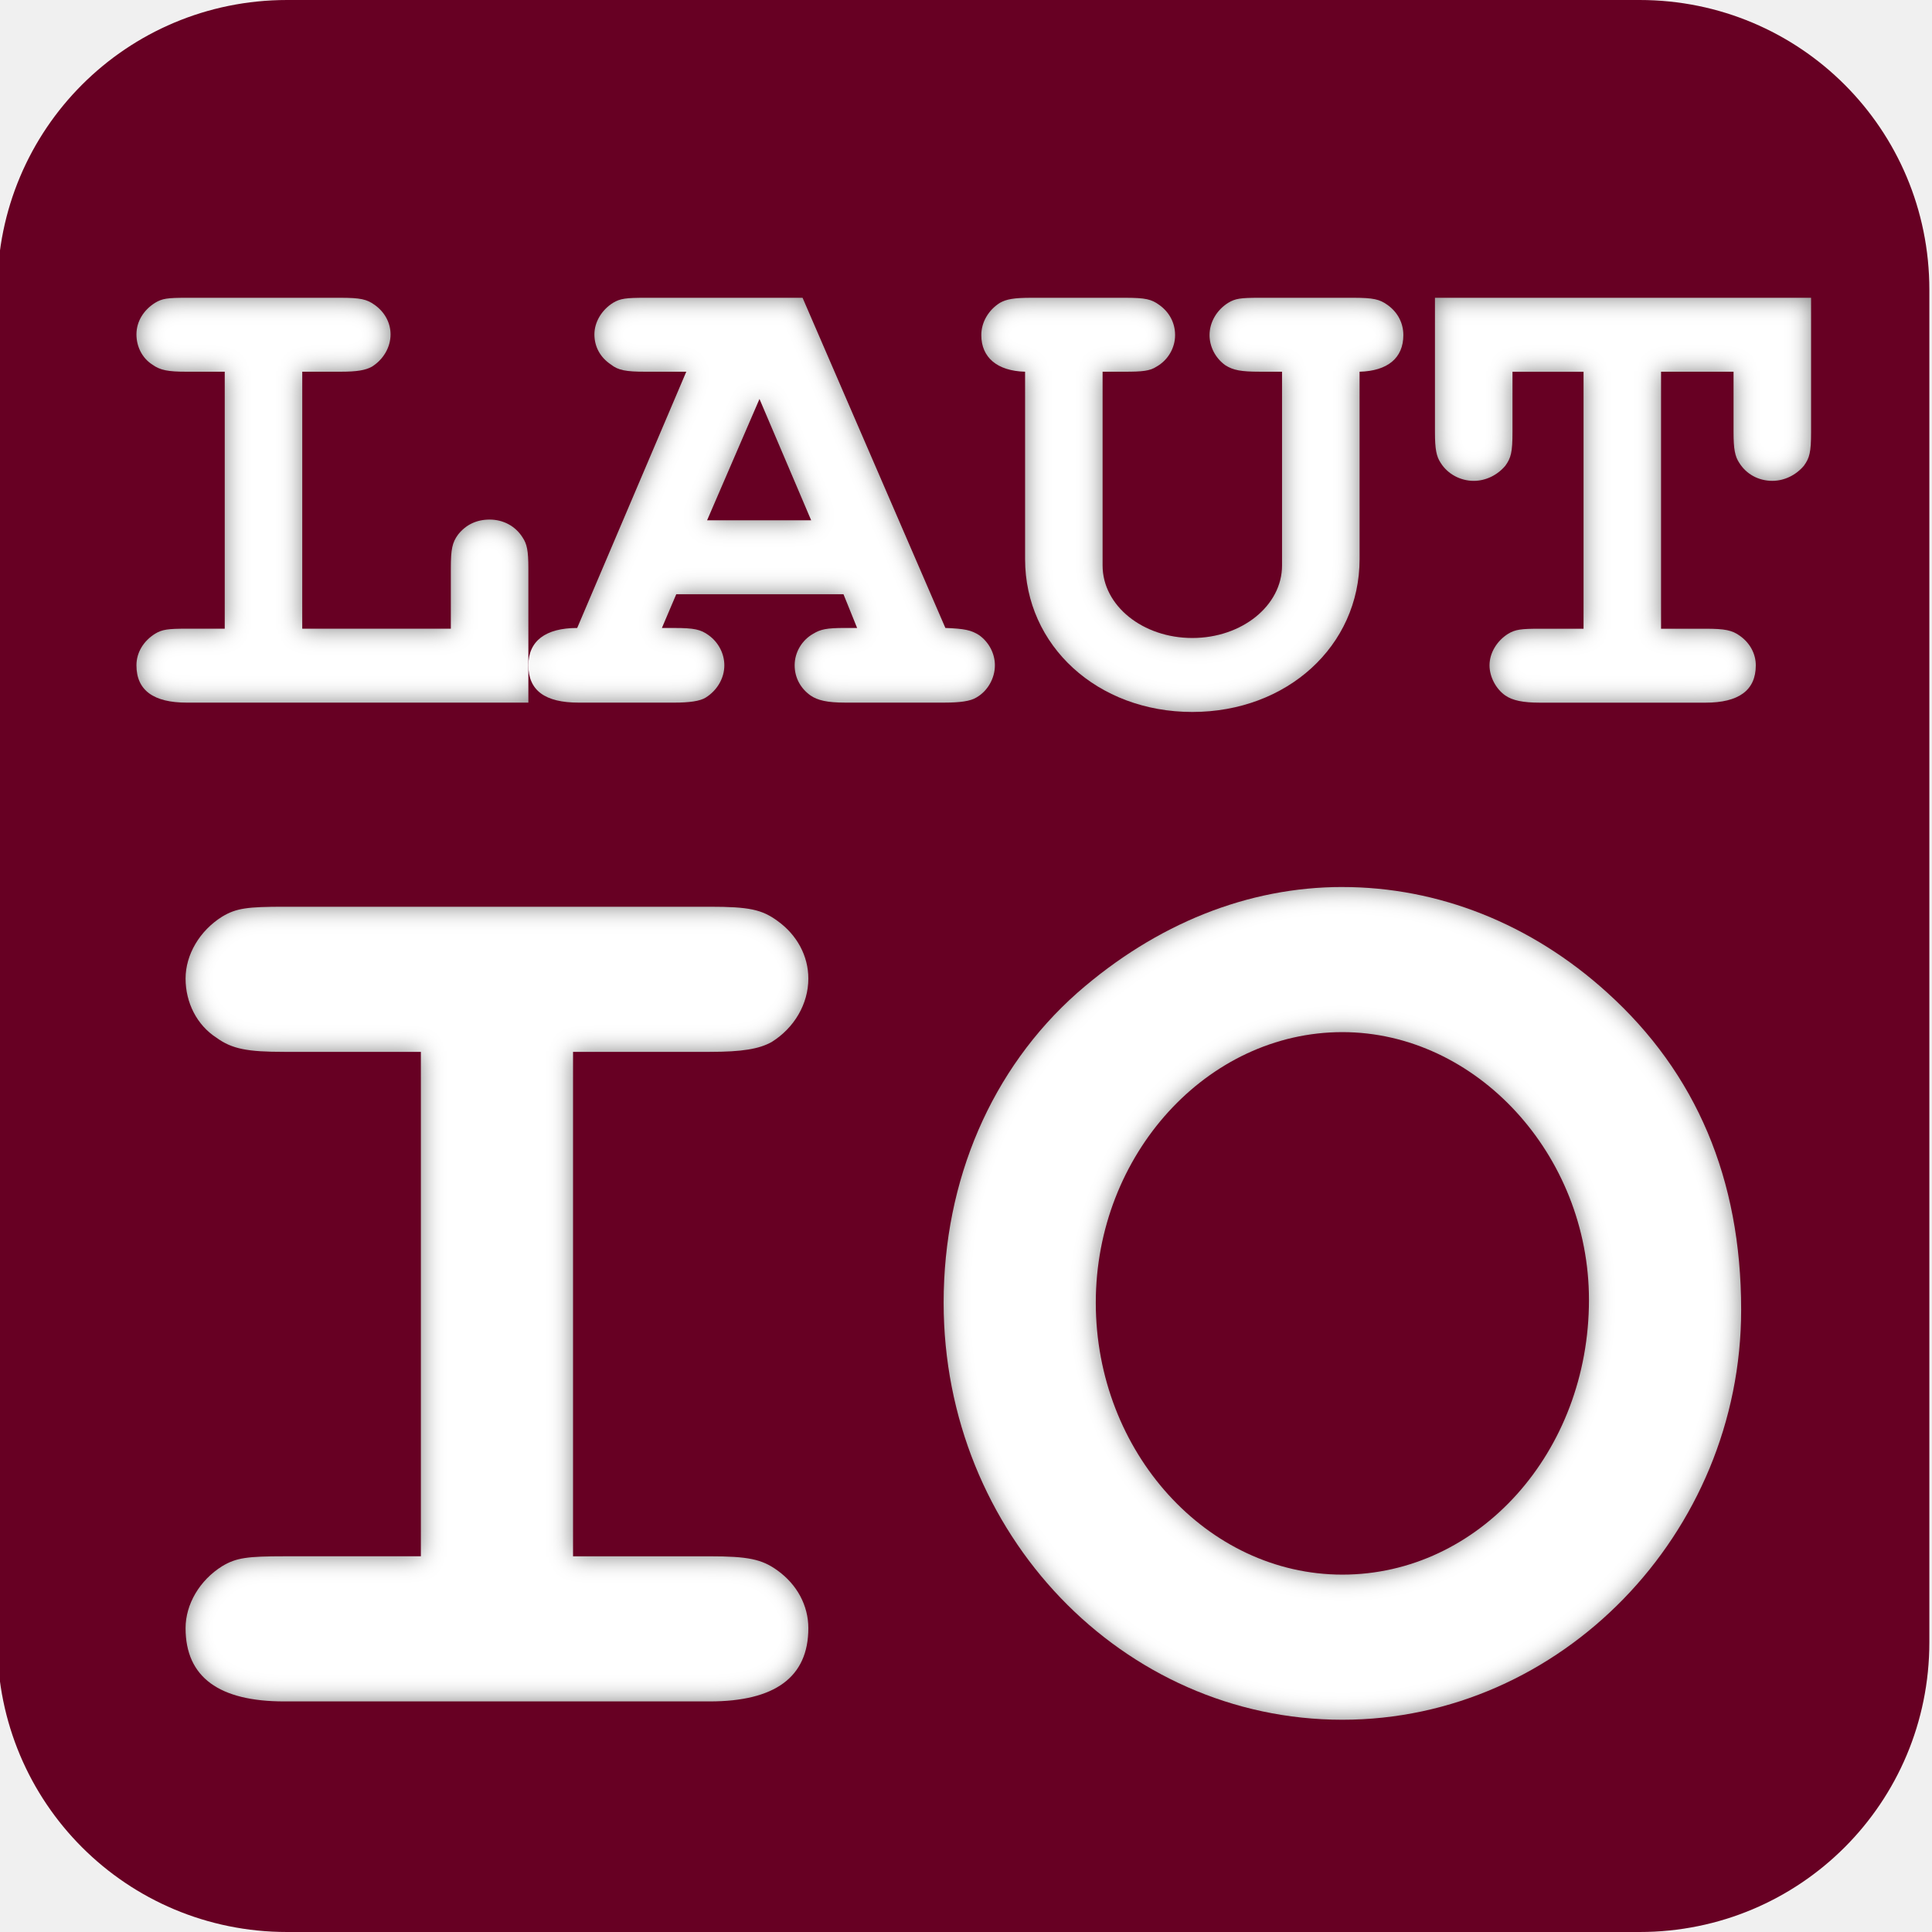
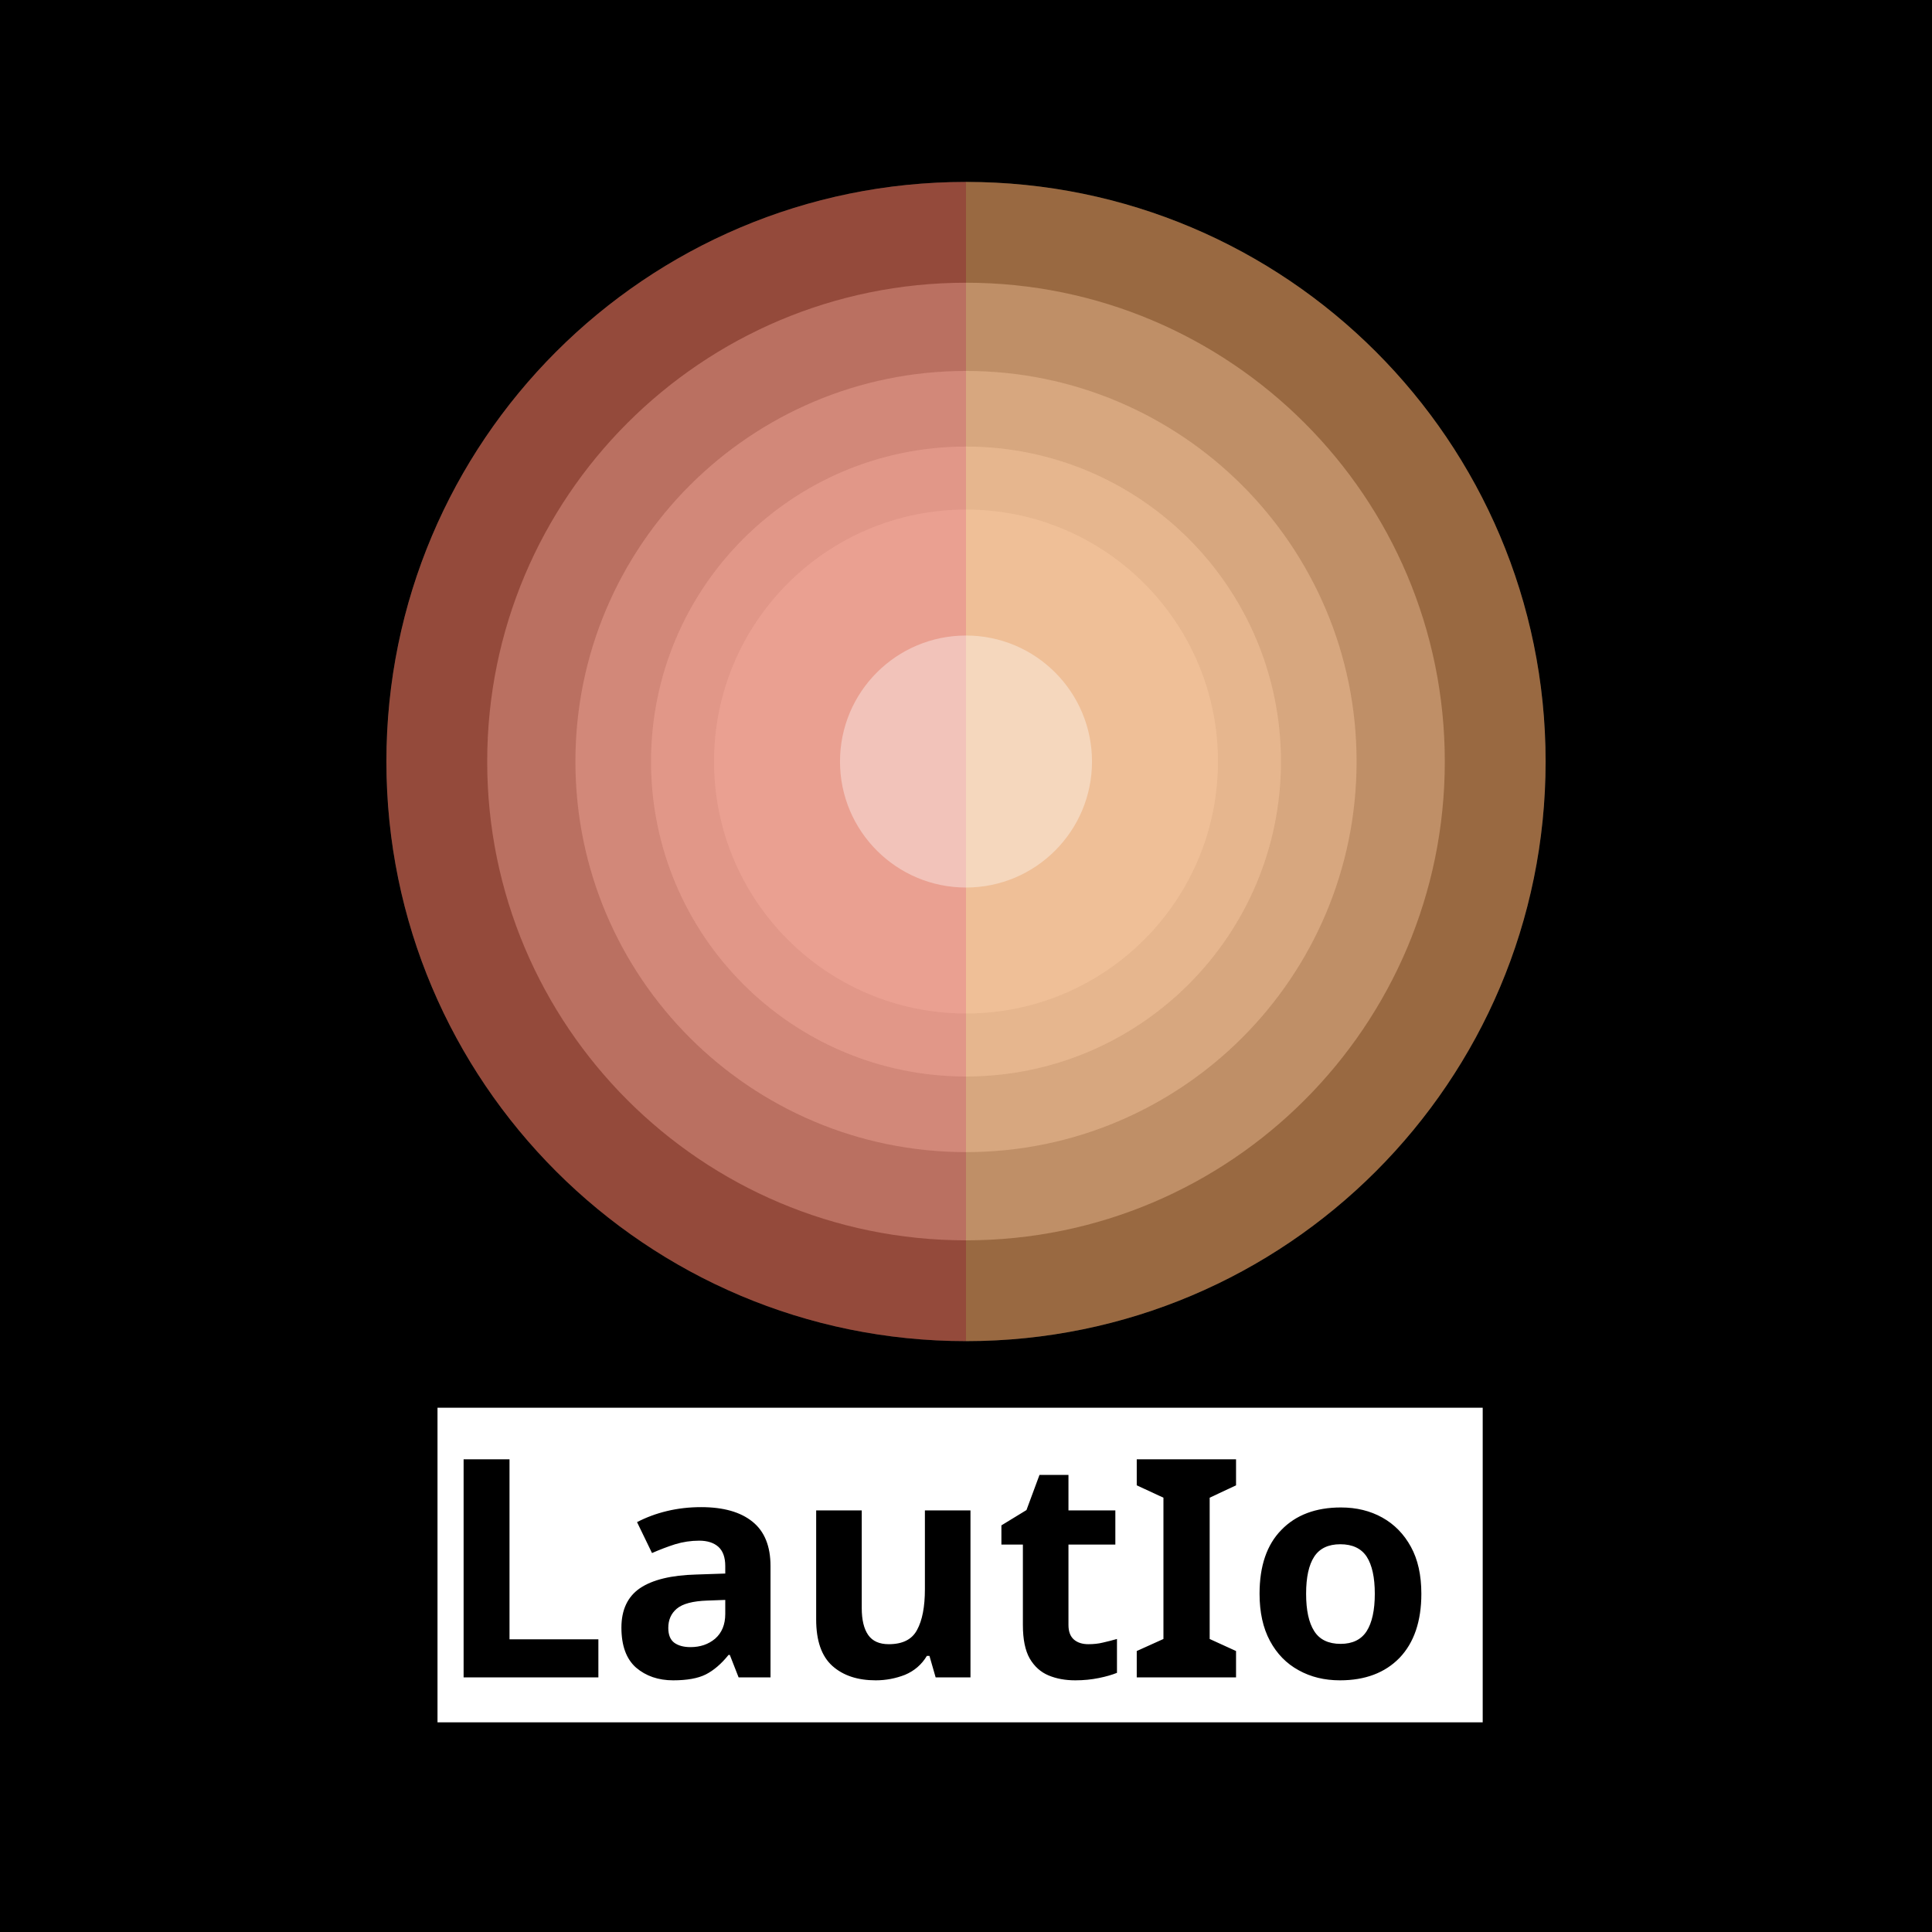
<svg xmlns="http://www.w3.org/2000/svg" width="100mm" height="100mm" viewBox="0 0 100 100" version="1.1" id="svg8">
-   <defs id="defs2">
-     <filter style="color-interpolation-filters:sRGB;" id="filter989">
-       <feFlood flood-opacity="0.498" flood-color="rgb(0,0,0)" result="flood" id="feFlood979" />
-       <feComposite in="flood" in2="SourceGraphic" operator="out" result="composite1" id="feComposite981" />
-       <feGaussianBlur in="composite1" stdDeviation="0.6" result="blur" id="feGaussianBlur983" />
-       <feOffset dx="-2.77556e-17" dy="2.77556e-17" result="offset" id="feOffset985" />
-       <feComposite in="offset" in2="SourceGraphic" operator="atop" result="composite2" id="feComposite987" />
-     </filter>
-     <filter style="color-interpolation-filters:sRGB;" id="filter1001">
-       <feFlood flood-opacity="0.498" flood-color="rgb(0,0,0)" result="flood" id="feFlood991" />
-       <feComposite in="flood" in2="SourceGraphic" operator="out" result="composite1" id="feComposite993" />
-       <feGaussianBlur in="composite1" stdDeviation="0.6" result="blur" id="feGaussianBlur995" />
-       <feOffset dx="-2.77556e-17" dy="2.77556e-17" result="offset" id="feOffset997" />
-       <feComposite in="offset" in2="SourceGraphic" operator="atop" result="composite2" id="feComposite999" />
-     </filter>
-   </defs>
+   <defs id="defs2" />
  <g id="layer1">
-     <path id="rect855" style="fill:#670023;fill-opacity:1;stroke:none;stroke-width:5;stroke-linecap:round;paint-order:stroke fill markers;stop-color:#000000" d="m 14.863,0 h 70 c 8.31,0 15,6.69 15,15 v 70 c 0,8.31 -6.69,15 -15,15 h -70 C 6.553,100 -0.137,93.31 -0.137,85 V 15 c 0,-8.31 6.69,-15 15,-15 z" />
-     <g id="text895" style="font-style:normal;font-variant:normal;font-weight:600;font-stretch:normal;font-size:10.583px;line-height:1.25;font-family:'Nunito Sans';-inkscape-font-specification:'Nunito Sans Semi-Bold';letter-spacing:0px;word-spacing:0px;fill:#000000;fill-opacity:1;stroke:none;stroke-width:0.265" />
-     <g aria-label="IO" id="text899" style="font-style:normal;font-variant:normal;font-weight:600;font-stretch:normal;font-size:72.931px;line-height:1.25;font-family:'Nunito Sans';-inkscape-font-specification:'Nunito Sans Semi-Bold';letter-spacing:0px;word-spacing:0px;fill:#ffffff;fill-opacity:1;stroke:none;stroke-width:1.823;filter:url(#filter989)">
-       <path d="m 29.661,54.444 h 7.074 c 1.677,0 2.553,-0.146 3.209,-0.511 1.167,-0.729 1.896,-1.969 1.896,-3.282 0,-1.167 -0.583,-2.261 -1.604,-2.99 C 39.434,47.078 38.777,46.932 36.735,46.932 H 14.71 c -1.896,0 -2.48,0.073 -3.209,0.511 -1.167,0.729 -1.896,1.969 -1.896,3.209 0,1.24 0.583,2.407 1.604,3.063 0.802,0.583 1.604,0.729 3.501,0.729 h 7.074 v 26.109 h -7.074 c -1.896,0 -2.48,0.073 -3.209,0.511 -1.167,0.729 -1.896,1.969 -1.896,3.209 0,2.553 1.75,3.792 5.105,3.792 H 36.735 c 3.355,0 5.105,-1.24 5.105,-3.792 0,-1.167 -0.583,-2.261 -1.604,-2.99 -0.802,-0.583 -1.532,-0.729 -3.501,-0.729 h -7.074 z" style="font-style:normal;font-variant:normal;font-weight:bold;font-stretch:normal;font-family:'Nimbus Mono PS';-inkscape-font-specification:'Nimbus Mono PS Bold';fill:#ffffff;fill-opacity:1;stroke-width:1.823" id="path935" />
-       <path d="m 69.481,45.911 c -4.886,0 -9.627,1.896 -13.711,5.47 -4.449,3.938 -6.928,9.7 -6.928,16.045 0,11.961 9.262,21.588 20.64,21.588 11.304,0 20.64,-9.627 20.64,-21.223 0,-6.783 -2.334,-12.252 -6.928,-16.409 -3.938,-3.574 -8.752,-5.47 -13.711,-5.47 z m 0,7.512 c 6.928,0 12.763,6.345 12.763,13.857 0,7.877 -5.689,14.222 -12.763,14.222 -7.001,0 -12.763,-6.345 -12.763,-14.076 0,-7.658 5.762,-14.003 12.763,-14.003 z" style="font-style:normal;font-variant:normal;font-weight:bold;font-stretch:normal;font-family:'Nimbus Mono PS';-inkscape-font-specification:'Nimbus Mono PS Bold';fill:#ffffff;fill-opacity:1;stroke-width:1.823" id="path937" />
+     <rect style="fill:#000000;fill-opacity:1;stroke:none;stroke-width:5;stroke-linecap:round;paint-order:stroke fill markers;stop-color:#000000" id="rect833" width="100" height="100" x="0" y="0" />
+     <g id="g1103" transform="matrix(1.304348,0,0,1.304348,-15.21739,-25.80072)">
+       <circle style="fill:#ffffff;fill-opacity:0.368;stroke:none;stroke-width:10;stroke-linecap:round;paint-order:stroke fill markers;stop-color:#000000" id="path835-6" cx="50" cy="50" r="10" />
+       <circle style="fill:#ffffff;fill-opacity:0.368;stroke:none;stroke-width:23;stroke-linecap:round;paint-order:stroke fill markers;stop-color:#000000" id="path835-6-7-5-2-9" cx="50" cy="50" r="23" />
+       <circle style="fill:#ffffff;fill-opacity:0.368;stroke:none;stroke-width:12.5;stroke-linecap:round;paint-order:stroke fill markers;stop-color:#000000" id="path835-6-7" cx="50" cy="50" r="12.5" />
+       <circle style="fill:#ffffff;fill-opacity:0.368;stroke:none;stroke-width:15.5;stroke-linecap:round;paint-order:stroke fill markers;stop-color:#000000" id="path835-6-7-5" cx="50" cy="50" r="15.5" />
+       <circle style="fill:#ffffff;fill-opacity:0.368;stroke:none;stroke-width:19;stroke-linecap:round;paint-order:stroke fill markers;stop-color:#000000" id="path835-6-7-5-2" cx="50" cy="50" r="19" />
+       <path id="rect999-1" style="fill:#f32b00;fill-opacity:0.368;stroke:none;stroke-width:2.948;stroke-linecap:round;paint-order:stroke fill markers;stop-color:#000000" d="m 49.966,27 a 23,23 0 0 0 -22.966,23 23,23 0 0 0 0,0.034 23,23 0 0 0 23,22.966 V 27 Z" />
+       <path id="rect999" style="fill:#ff7e11;fill-opacity:0.368;stroke:none;stroke-width:2.948;stroke-linecap:round;paint-order:stroke fill markers;stop-color:#000000" d="m 50,27 v 46 h 0.034 a 23,23 0 0 0 22.966,-23 23,23 0 0 0 0,-0.035 23,23 0 0 0 -23,-22.966 z" />
+       <circle style="fill:#ffffff;fill-opacity:0.368;stroke:none;stroke-width:5;stroke-linecap:round;paint-order:stroke fill markers;stop-color:#000000" id="path835" cx="50" cy="50" r="5" />
    </g>
-     <g aria-label="LAUT" id="text899-0" style="font-style:normal;font-variant:normal;font-weight:600;font-stretch:normal;font-size:37.153px;line-height:1.25;font-family:'Nunito Sans';-inkscape-font-specification:'Nunito Sans Semi-Bold';letter-spacing:0px;word-spacing:0px;fill:#ffffff;fill-opacity:1;stroke:none;stroke-width:0.929;filter:url(#filter1001)">
-       <path d="m 15.645,19.24 h 1.969 c 0.855,0 1.3,-0.074 1.635,-0.26 0.594,-0.372 0.966,-1.003 0.966,-1.672 0,-0.594 -0.297,-1.152 -0.817,-1.523 -0.409,-0.297 -0.743,-0.372 -1.783,-0.372 H 9.663 c -1.003,0 -1.263,0.037 -1.635,0.26 -0.594,0.372 -0.966,0.966 -0.966,1.635 0,0.632 0.297,1.226 0.817,1.56 0.409,0.297 0.817,0.372 1.783,0.372 H 11.632 V 32.541 H 9.663 c -0.966,0 -1.263,0.037 -1.635,0.26 -0.594,0.372 -0.966,0.966 -0.966,1.635 0,1.3 0.892,1.932 2.601,1.932 H 27.348 v -6.948 c 0,-0.929 -0.074,-1.263 -0.297,-1.598 -0.372,-0.594 -1.003,-0.929 -1.709,-0.929 -0.669,0 -1.226,0.26 -1.635,0.78 -0.297,0.409 -0.372,0.743 -0.372,1.746 v 3.121 h -7.691 z" style="font-style:normal;font-variant:normal;font-weight:bold;font-stretch:normal;font-family:'Nimbus Mono PS';-inkscape-font-specification:'Nimbus Mono PS Bold';fill:#ffffff;fill-opacity:1;stroke-width:0.929" id="path926" />
-       <path d="m 43.658,30.757 0.706,1.746 h -0.632 c -0.966,0 -1.263,0.074 -1.635,0.297 -0.594,0.334 -0.966,0.966 -0.966,1.635 0,0.632 0.297,1.189 0.817,1.56 0.372,0.26 0.892,0.372 1.783,0.372 h 5.164 c 0.78,0 1.338,-0.074 1.635,-0.26 0.594,-0.334 0.966,-1.003 0.966,-1.672 0,-0.594 -0.297,-1.189 -0.817,-1.56 -0.409,-0.26 -0.743,-0.334 -1.746,-0.372 L 41.541,15.413 h -8.137 c -1.003,0 -1.3,0.037 -1.672,0.26 -0.594,0.372 -0.966,1.003 -0.966,1.635 0,0.632 0.297,1.189 0.855,1.56 0.372,0.297 0.78,0.372 1.783,0.372 h 2.118 l -5.647,13.264 c -1.635,0 -2.526,0.669 -2.526,1.932 0,1.3 0.855,1.932 2.601,1.932 h 4.941 c 0.78,0 1.338,-0.074 1.635,-0.26 0.594,-0.372 0.966,-1.003 0.966,-1.672 0,-0.594 -0.297,-1.189 -0.817,-1.56 -0.409,-0.297 -0.743,-0.372 -1.783,-0.372 h -0.632 l 0.743,-1.746 z m -1.672,-3.827 h -5.387 l 2.712,-6.279 z" style="font-style:normal;font-variant:normal;font-weight:bold;font-stretch:normal;font-family:'Nimbus Mono PS';-inkscape-font-specification:'Nimbus Mono PS Bold';fill:#ffffff;fill-opacity:1;stroke-width:0.929" id="path928" />
-       <path d="m 70.371,19.24 c 1.449,-0.037 2.266,-0.706 2.266,-1.895 0,-0.632 -0.297,-1.189 -0.817,-1.56 -0.409,-0.297 -0.743,-0.372 -1.783,-0.372 h -4.83 c -1.003,0 -1.263,0.037 -1.635,0.26 -0.594,0.372 -0.966,1.003 -0.966,1.672 0,0.594 0.297,1.189 0.817,1.56 0.409,0.26 0.817,0.334 1.783,0.334 h 1.152 v 10.031 c 0,2.081 -2.081,3.752 -4.644,3.752 -2.564,0 -4.644,-1.672 -4.644,-3.752 V 19.24 h 1.152 c 0.892,0 1.3,-0.037 1.635,-0.26 0.594,-0.334 0.966,-0.966 0.966,-1.635 0,-0.632 -0.297,-1.189 -0.817,-1.56 -0.409,-0.297 -0.706,-0.372 -1.783,-0.372 h -4.83 c -0.929,0 -1.3,0.074 -1.635,0.26 -0.594,0.372 -0.966,1.003 -0.966,1.672 0,1.152 0.817,1.858 2.266,1.895 v 9.697 c 0,4.496 3.752,7.914 8.657,7.914 4.904,0 8.657,-3.418 8.657,-7.914 z" style="font-style:normal;font-variant:normal;font-weight:bold;font-stretch:normal;font-family:'Nimbus Mono PS';-inkscape-font-specification:'Nimbus Mono PS Bold';fill:#ffffff;fill-opacity:1;stroke-width:0.929" id="path930" />
-       <path d="m 85.976,19.24 h 3.752 v 3.121 c 0,0.892 0.074,1.263 0.297,1.598 0.372,0.594 1.003,0.929 1.709,0.929 0.632,0 1.226,-0.297 1.635,-0.78 0.297,-0.409 0.372,-0.706 0.372,-1.746 v -6.948 h -19.468 v 6.948 c 0,0.892 0.074,1.263 0.297,1.598 0.372,0.594 1.04,0.929 1.709,0.929 0.632,0 1.226,-0.297 1.635,-0.78 0.297,-0.409 0.372,-0.706 0.372,-1.746 v -3.121 h 3.678 v 13.301 h -2.266 c -0.966,0 -1.263,0.037 -1.635,0.26 -0.594,0.372 -0.966,1.003 -0.966,1.635 0,0.594 0.334,1.226 0.817,1.56 0.372,0.26 0.929,0.372 1.783,0.372 h 8.582 c 1.709,0 2.601,-0.632 2.601,-1.932 0,-0.594 -0.297,-1.152 -0.817,-1.523 -0.409,-0.297 -0.78,-0.372 -1.783,-0.372 h -2.304 z" style="font-style:normal;font-variant:normal;font-weight:bold;font-stretch:normal;font-family:'Nimbus Mono PS';-inkscape-font-specification:'Nimbus Mono PS Bold';fill:#ffffff;fill-opacity:1;stroke-width:0.929" id="path932" />
+     <g id="g865" transform="matrix(1.078403,0,0,1.078403,-3.92013,-1.455599)">
+       <rect style="fill:#ffffff;fill-opacity:1;stroke-width:4.918;stroke-linecap:round;paint-order:stroke fill markers;stop-color:#000000" id="rect852" width="50.166" height="15.1" x="24.634" y="68.916" />
+       <text xml:space="preserve" style="font-weight:bold;font-size:14.676px;line-height:1.25;font-family:'Blackout 2AM';-inkscape-font-specification:'Blackout 2AM Bold';letter-spacing:0px;word-spacing:0px;stroke-width:0.367" x="24.559" y="81.859" id="text850">
+         <tspan id="tspan848" x="24.559" y="81.859" style="stroke-width:0.367">LautIo</tspan>
+       </text>
    </g>
  </g>
</svg>
